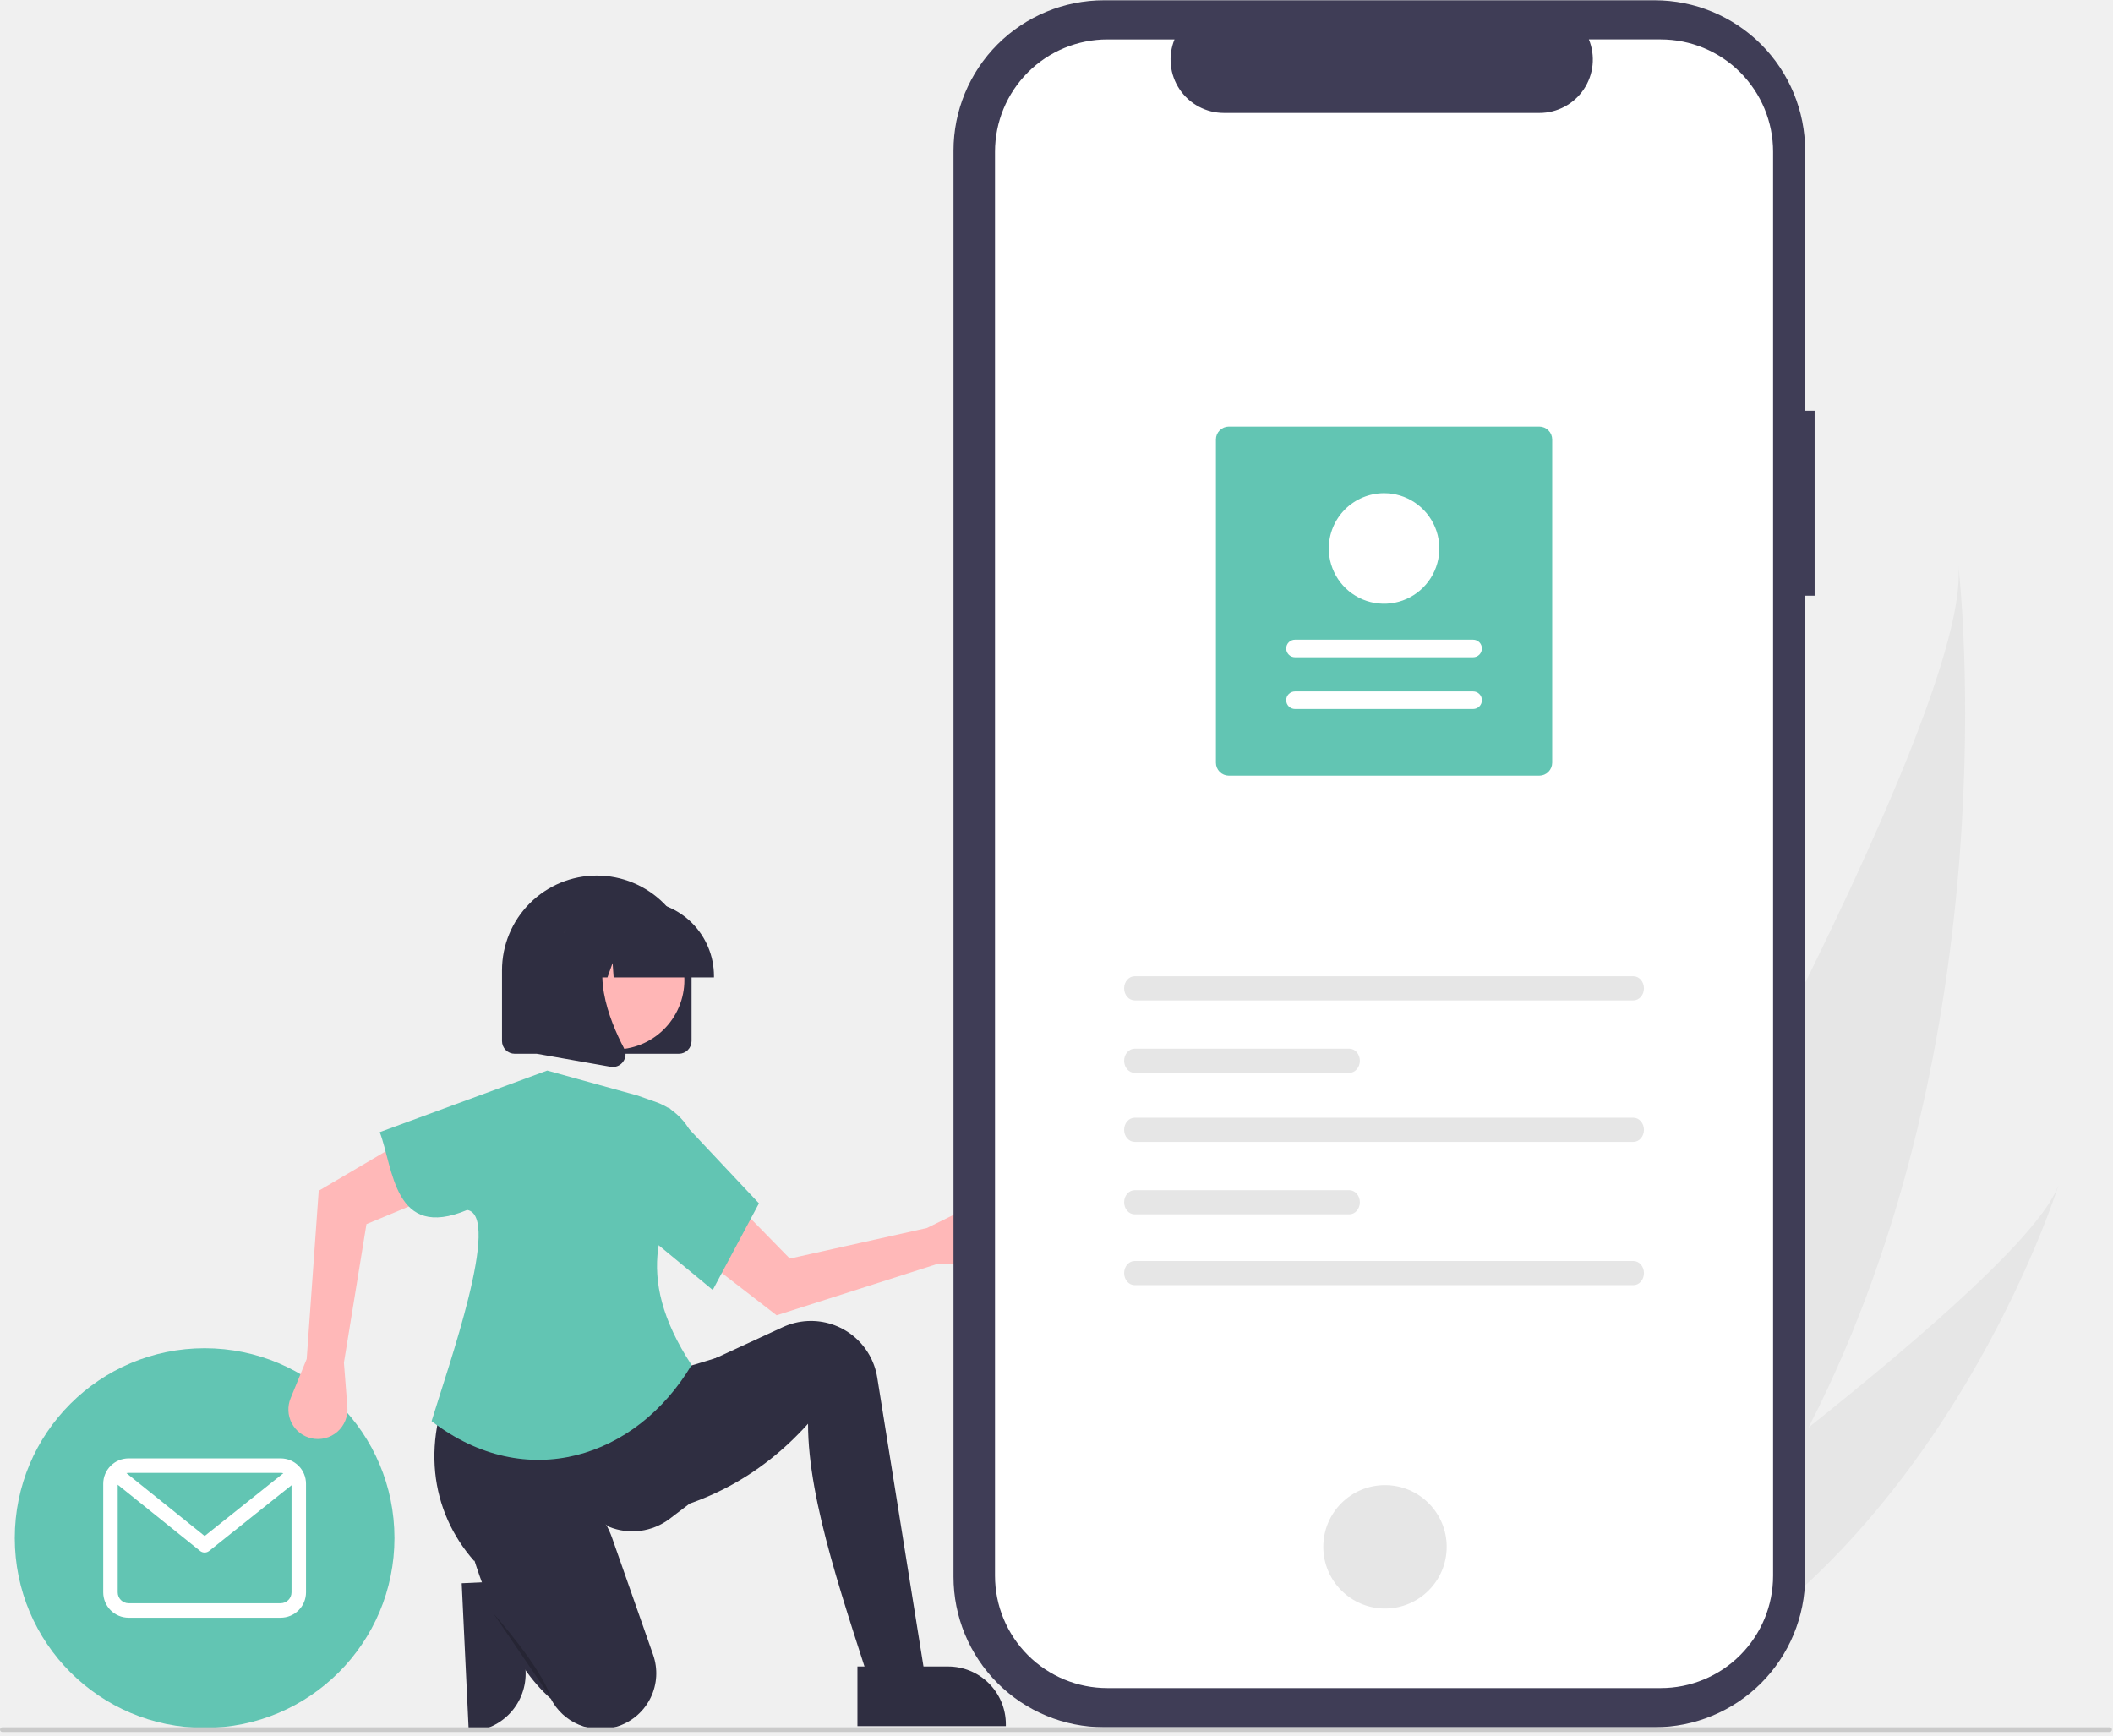
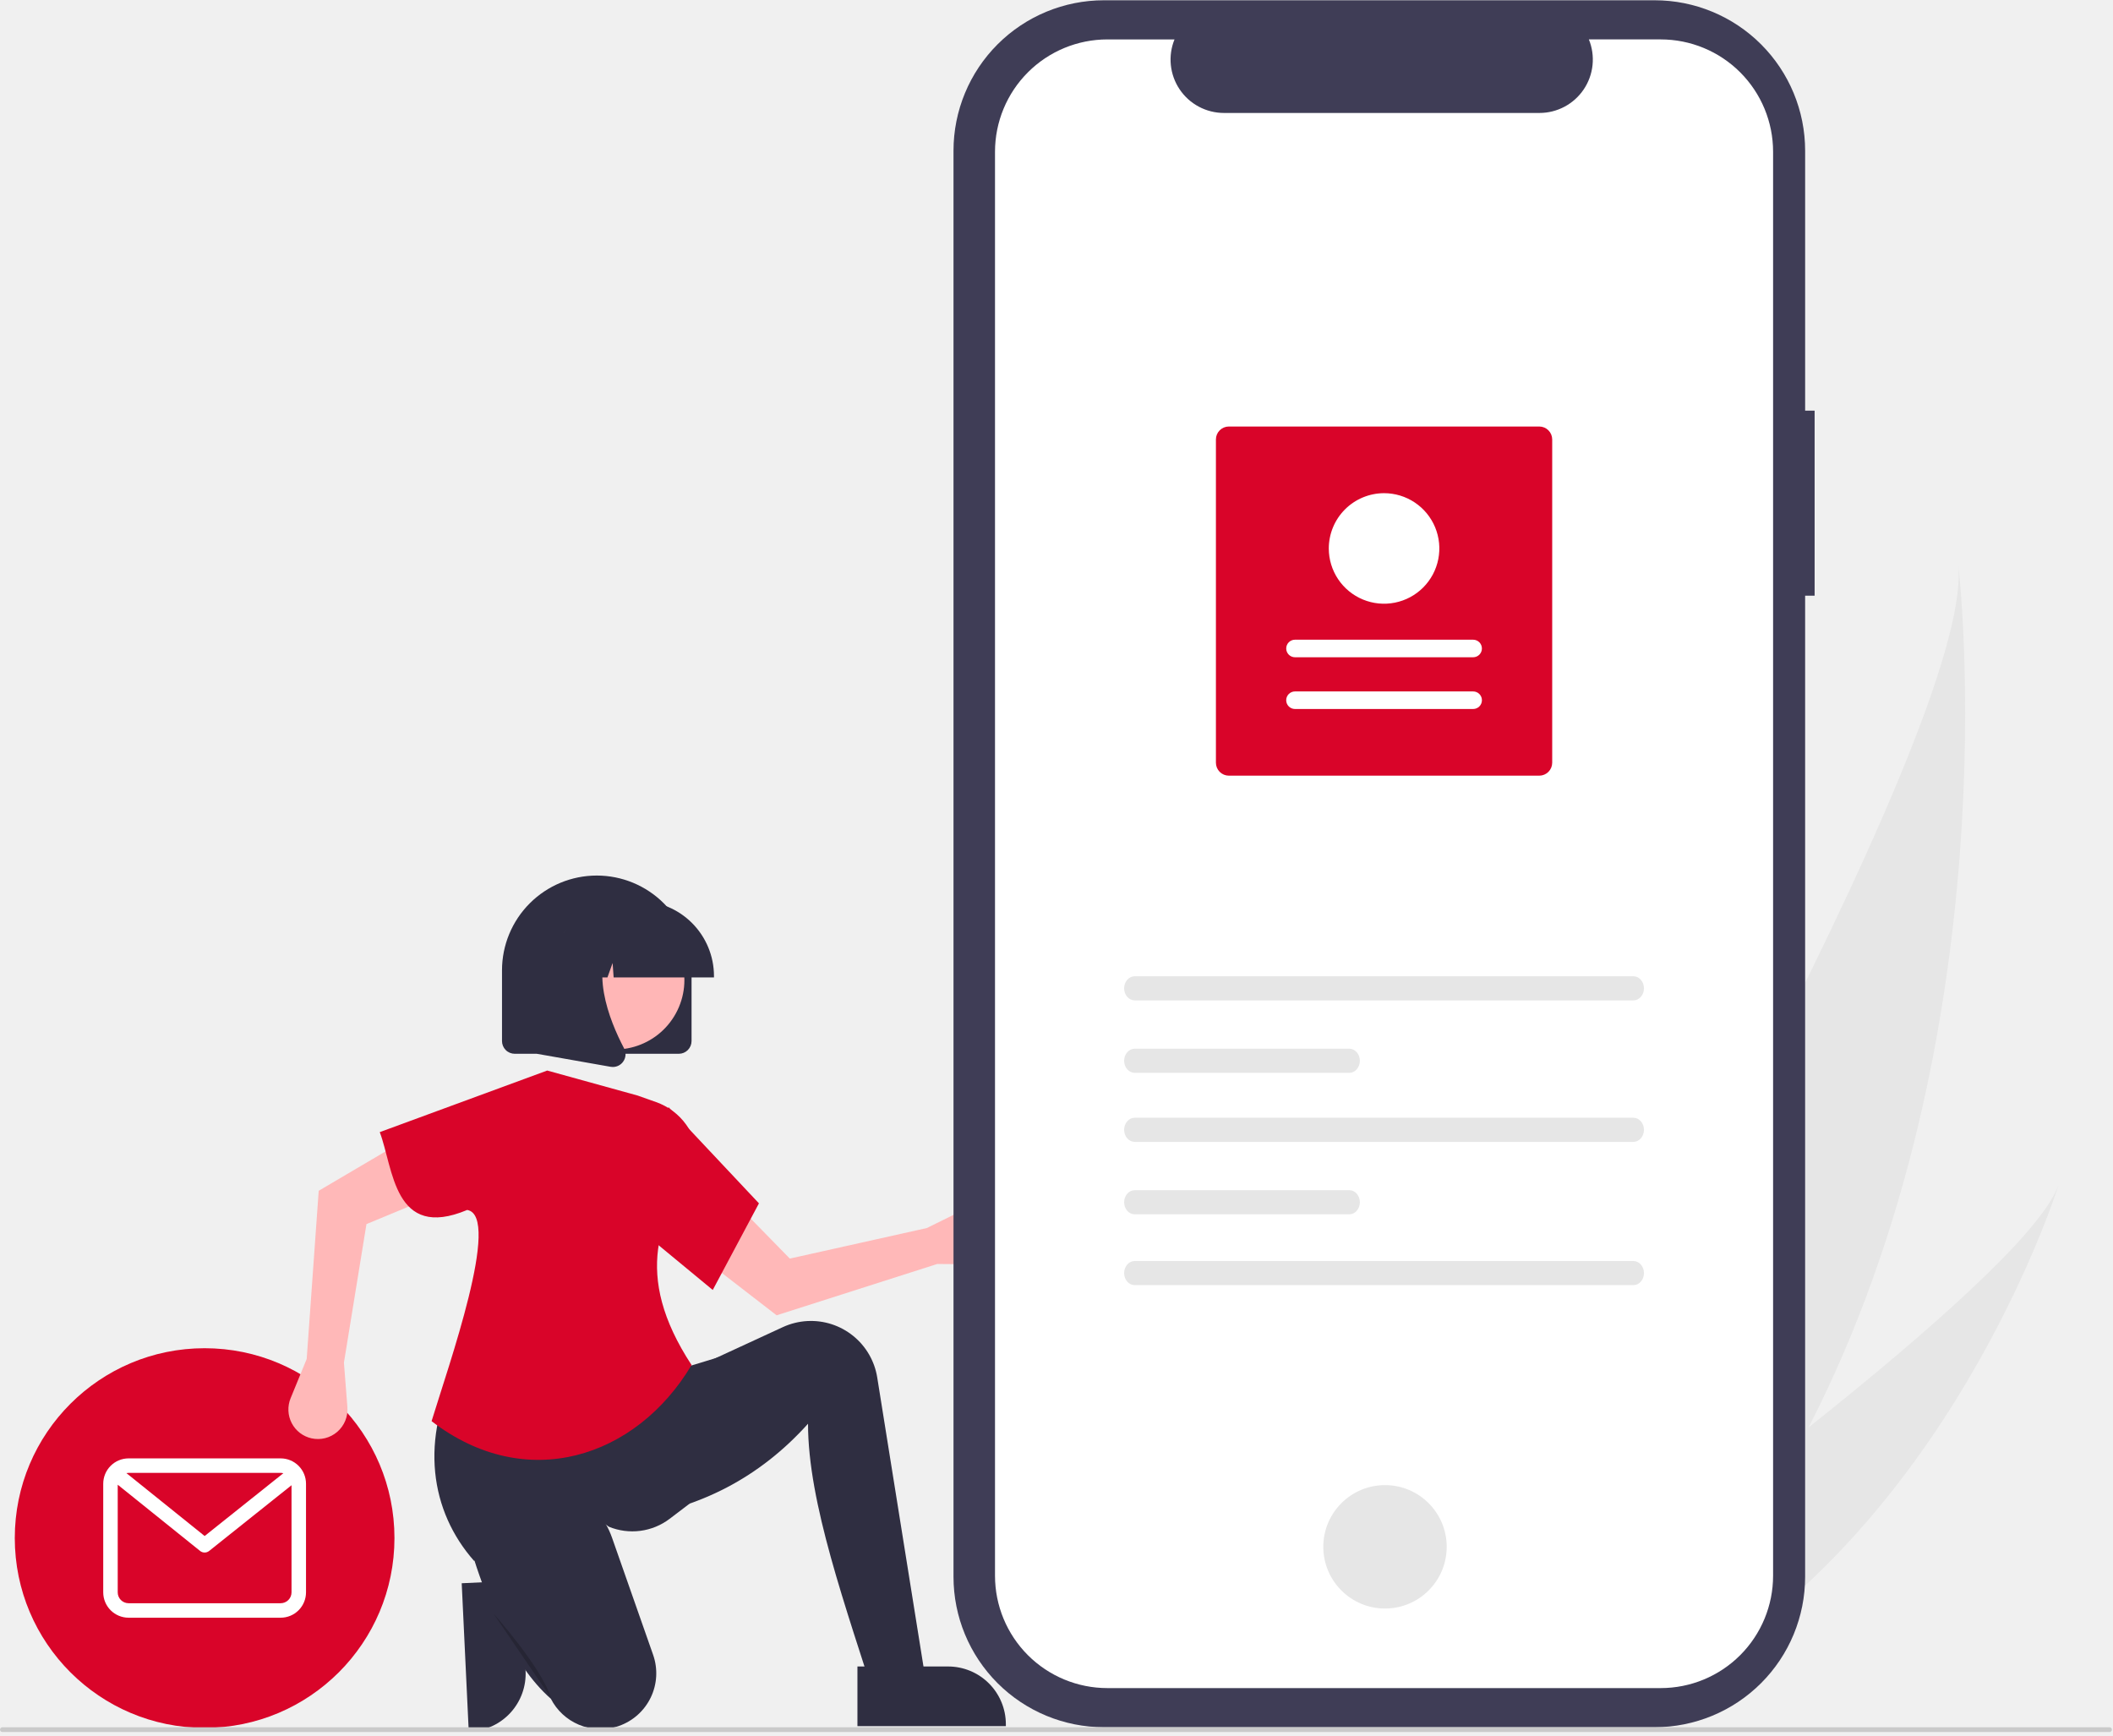
<svg xmlns="http://www.w3.org/2000/svg" width="521" height="428" viewBox="0 0 521 428" fill="none">
  <g clip-path="url(#clip0_16_5)">
    <path d="M128.534 389.693L129.593 412.019L129.593 412.019C129.772 415.793 128.444 419.483 125.903 422.277C123.361 425.072 119.813 426.742 116.04 426.922L115.578 426.944L113.843 390.39L128.534 389.693Z" fill="#2F2E41" />
    <path d="M445.948 351.964C435.315 372.715 421.828 392.783 404.763 410.947C404.384 411.357 404.001 411.757 403.615 412.163L363.184 393.023C363.432 392.612 363.703 392.151 363.994 391.646C381.362 361.931 486.202 180.664 482.889 139.609C483.275 142.995 495.702 254.973 445.948 351.964Z" fill="#E6E6E6" />
    <path d="M412.563 414.64C411.997 414.961 411.417 415.276 410.833 415.58L380.503 401.222C380.927 400.921 381.421 400.565 381.988 400.165C391.281 393.493 418.911 373.477 445.948 351.964C475.003 328.846 503.377 304.007 507.591 292.15C506.735 294.869 480.141 377.515 412.563 414.64Z" fill="#E6E6E6" />
-     <path d="M50.453 426.052C76.305 426.052 97.261 405.095 97.261 379.244C97.261 353.393 76.305 332.436 50.453 332.436C24.602 332.436 3.645 353.393 3.645 379.244C3.645 405.095 24.602 426.052 50.453 426.052Z" fill="#62C5B3" />
+     <path d="M50.453 426.052C76.305 426.052 97.261 405.095 97.261 379.244C97.261 353.393 76.305 332.436 50.453 332.436C24.602 332.436 3.645 353.393 3.645 379.244C3.645 405.095 24.602 426.052 50.453 426.052Z" fill="#D90429" />
    <path d="M69.203 359.601H31.703C30.046 359.602 28.458 360.262 27.286 361.433C26.114 362.605 25.455 364.194 25.453 365.851V392.636C25.455 394.293 26.114 395.882 27.286 397.053C28.458 398.225 30.046 398.884 31.703 398.886H69.203C70.86 398.884 72.449 398.225 73.62 397.053C74.792 395.882 75.451 394.293 75.453 392.636V365.851C75.451 364.194 74.792 362.605 73.62 361.433C72.449 360.261 70.86 359.602 69.203 359.601ZM69.203 363.172C69.427 363.173 69.65 363.202 69.866 363.259L50.458 378.741L31.162 363.227C31.34 363.19 31.522 363.172 31.703 363.172H69.203ZM69.203 395.315H31.703C30.993 395.314 30.312 395.031 29.81 394.529C29.308 394.027 29.026 393.346 29.025 392.636V366.091L49.334 382.421C49.651 382.675 50.044 382.814 50.45 382.815C50.856 382.815 51.25 382.678 51.567 382.425L71.882 366.219V392.636C71.881 393.346 71.598 394.027 71.096 394.529C70.594 395.031 69.913 395.314 69.203 395.315Z" fill="white" />
    <path d="M231.097 311.664L241.57 311.751C242.63 311.759 243.679 311.537 244.644 311.098C245.609 310.66 246.466 310.017 247.157 309.213C247.848 308.409 248.355 307.464 248.643 306.444C248.931 305.424 248.993 304.354 248.825 303.308C248.644 302.181 248.201 301.113 247.532 300.19C246.863 299.266 245.986 298.512 244.972 297.989C243.959 297.466 242.837 297.188 241.696 297.178C240.556 297.167 239.429 297.425 238.406 297.93L228.529 302.803L194.747 310.337L180.274 295.54L171.961 309.232L191.491 324.321L231.097 311.664Z" fill="#FFB8B8" />
    <path d="M229.134 419.873L216.794 422.246C208.366 395.677 199.234 370.516 199.234 351.056C187.306 364.331 172.515 371.926 155.097 374.311L156.995 344.886L171.233 337.293L193.024 327.235C194.932 326.355 196.99 325.846 199.088 325.735C203.168 325.521 207.183 326.823 210.36 329.391C213.537 331.959 215.652 335.611 216.297 339.645L229.134 419.873Z" fill="#2F2E41" />
    <path d="M170.047 370.752L165.128 374.49C163.014 376.097 160.515 377.123 157.881 377.466C155.248 377.81 152.57 377.458 150.114 376.447C136.027 365.888 126.019 369.003 116.949 384.94C106.07 372.662 103.386 354.928 113.095 336.581L166.962 337.767L177.877 334.445L170.047 370.752Z" fill="#2F2E41" />
    <path d="M152.107 425.739C149.02 426.689 145.698 426.522 142.722 425.268C139.746 424.014 137.306 421.753 135.83 418.881C130.989 414.617 126.904 408.513 123.362 401.089C120.82 395.643 118.637 390.037 116.828 384.306C114.376 376.735 118.475 368.464 126.104 366.199C126.331 366.131 126.561 366.068 126.793 366.008C136.978 363.393 147.436 369.267 150.918 379.189L161.04 408.039C161.638 409.744 161.895 411.549 161.795 413.353C161.695 415.156 161.241 416.922 160.459 418.55C159.677 420.178 158.582 421.636 157.236 422.841C155.89 424.046 154.32 424.973 152.616 425.572C152.447 425.631 152.278 425.686 152.107 425.739Z" fill="#2F2E41" />
    <path opacity="0.2" d="M121.638 397.804C121.638 397.804 133.503 411.093 135.876 418.686L121.638 397.804Z" fill="black" />
    <path d="M75.621 335.089L71.65 344.781C71.248 345.762 71.065 346.818 71.114 347.877C71.162 348.935 71.441 349.971 71.931 350.911C72.42 351.851 73.109 352.672 73.949 353.319C74.789 353.965 75.76 354.42 76.794 354.653C77.906 354.903 79.062 354.889 80.169 354.611C81.275 354.333 82.3 353.799 83.163 353.052C84.025 352.306 84.7 351.367 85.133 350.312C85.567 349.257 85.746 348.115 85.657 346.978L84.802 335.997L90.358 301.834L109.472 293.895L99.849 281.09L78.585 293.616L75.621 335.089Z" fill="#FFB8B8" />
-     <path d="M170.521 336.581C156.885 359.486 129.701 368.355 106.417 350.419C110.513 336.962 123.737 299.769 115.194 298.345C97.056 305.952 97.029 288.093 93.637 279.155L134.926 263.968L157.233 270.138L161.805 271.76C164.781 272.816 167.362 274.758 169.201 277.324C171.04 279.891 172.049 282.959 172.092 286.117C162.722 299.653 155.786 314.093 170.521 336.581Z" fill="#62C5B3" />
-     <path d="M175.742 318.072L159.368 304.546L164.826 272.985L187.132 296.715L175.742 318.072Z" fill="#62C5B3" />
+     <path d="M170.521 336.581C156.885 359.486 129.701 368.355 106.417 350.419C110.513 336.962 123.737 299.769 115.194 298.345C97.056 305.952 97.029 288.093 93.637 279.155L134.926 263.968L157.233 270.138L161.805 271.76C164.781 272.816 167.362 274.758 169.201 277.324C171.04 279.891 172.049 282.959 172.092 286.117C162.722 299.653 155.786 314.093 170.521 336.581Z" fill="#D90429" />
+     <path d="M175.742 318.072L159.368 304.546L164.826 272.985L187.132 296.715L175.742 318.072Z" fill="#D90429" />
    <path d="M447.43 101.258H445.09V37.163C445.09 27.325 441.181 17.89 434.225 10.933C427.268 3.976 417.833 0.068 407.994 0.068H272.2C262.361 0.068 252.926 3.976 245.969 10.933C239.013 17.89 235.104 27.325 235.104 37.163V388.794C235.104 398.632 239.013 408.068 245.969 415.024C252.926 421.981 262.361 425.889 272.2 425.889H407.994C417.832 425.889 427.267 421.981 434.224 415.024C441.181 408.068 445.089 398.632 445.089 388.794V146.882H447.43L447.43 101.258Z" fill="#3F3D56" />
    <path d="M409.491 9.718H391.766C392.581 11.717 392.893 13.885 392.672 16.033C392.452 18.18 391.708 20.24 390.504 22.032C389.3 23.824 387.673 25.292 385.768 26.307C383.863 27.322 381.738 27.853 379.579 27.853H301.784C299.626 27.852 297.501 27.322 295.596 26.306C293.691 25.291 292.065 23.824 290.861 22.032C289.657 20.241 288.912 18.181 288.692 16.034C288.472 13.887 288.783 11.718 289.598 9.72H273.04C265.693 9.72 258.646 12.639 253.451 17.834C248.255 23.029 245.337 30.076 245.337 37.423V388.537C245.337 395.884 248.255 402.93 253.451 408.126C258.646 413.321 265.693 416.24 273.04 416.24H409.486C416.833 416.24 423.88 413.321 429.075 408.126C434.271 402.93 437.189 395.884 437.189 388.537V388.536V37.421C437.189 30.074 434.271 23.028 429.075 17.832C423.88 12.637 416.833 9.718 409.486 9.718H409.491L409.491 9.718Z" fill="white" />
    <path d="M341.5 396.619C349.902 396.619 356.712 389.808 356.712 381.406C356.712 373.004 349.902 366.193 341.5 366.193C333.098 366.193 326.287 373.004 326.287 381.406C326.287 389.808 333.098 396.619 341.5 396.619Z" fill="#E6E6E6" />
    <path d="M279.785 240.719C278.347 240.719 277.177 242.055 277.177 243.696C277.177 245.337 278.347 246.673 279.785 246.673H402.74C404.178 246.673 405.349 245.337 405.349 243.696C405.349 242.055 404.178 240.719 402.74 240.719H279.785Z" fill="#E6E6E6" />
    <path d="M279.785 310.931C278.347 310.931 277.177 312.267 277.177 313.908C277.177 315.549 278.347 316.885 279.785 316.885H402.74C404.178 316.885 405.349 315.549 405.349 313.908C405.349 312.267 404.178 310.931 402.74 310.931H279.785Z" fill="#E6E6E6" />
    <path d="M279.785 258.581C278.347 258.581 277.177 259.917 277.177 261.558C277.177 263.199 278.347 264.535 279.785 264.535H332.693C334.131 264.535 335.302 263.199 335.302 261.558C335.302 259.917 334.131 258.581 332.693 258.581H279.785Z" fill="#E6E6E6" />
    <path d="M279.785 275.606C278.347 275.606 277.177 276.942 277.177 278.583C277.177 280.225 278.347 281.56 279.785 281.56H402.74C404.178 281.56 405.349 280.225 405.349 278.583C405.349 276.942 404.178 275.606 402.74 275.606H279.785Z" fill="#E6E6E6" />
    <path d="M279.785 293.468C278.347 293.468 277.177 294.803 277.177 296.445C277.177 298.086 278.347 299.422 279.785 299.422H332.693C334.131 299.422 335.302 298.086 335.302 296.445C335.302 294.803 334.131 293.468 332.693 293.468H279.785Z" fill="#E6E6E6" />
-     <path d="M302.997 105.168H379.536C380.382 105.169 381.192 105.505 381.79 106.103C382.388 106.701 382.724 107.512 382.725 108.357V188.07C382.724 188.915 382.388 189.726 381.79 190.324C381.192 190.921 380.382 191.258 379.536 191.259H302.997C302.152 191.258 301.341 190.921 300.743 190.324C300.145 189.726 299.809 188.915 299.808 188.07V108.357C299.809 107.512 300.145 106.701 300.743 106.103C301.341 105.505 302.152 105.169 302.997 105.168Z" fill="#62C5B3" />
+     <path d="M302.997 105.168H379.536C380.382 105.169 381.192 105.505 381.79 106.103C382.388 106.701 382.724 107.512 382.725 108.357V188.07C382.724 188.915 382.388 189.726 381.79 190.324C381.192 190.921 380.382 191.258 379.536 191.259H302.997C302.152 191.258 301.341 190.921 300.743 190.324C300.145 189.726 299.809 188.915 299.808 188.07V108.357C299.809 107.512 300.145 106.701 300.743 106.103C301.341 105.505 302.152 105.169 302.997 105.168Z" fill="#D90429" />
    <path d="M363.227 174.82C363.512 174.821 363.794 174.765 364.057 174.657C364.32 174.549 364.559 174.389 364.761 174.188C364.962 173.987 365.122 173.748 365.231 173.486C365.341 173.223 365.397 172.941 365.397 172.656C365.397 172.372 365.341 172.09 365.232 171.827C365.123 171.564 364.964 171.325 364.762 171.124C364.561 170.923 364.322 170.763 364.059 170.654C363.796 170.546 363.514 170.49 363.229 170.49H319.306C319.021 170.49 318.739 170.545 318.476 170.654C318.213 170.762 317.974 170.921 317.773 171.122C317.571 171.323 317.411 171.562 317.302 171.825C317.193 172.088 317.137 172.37 317.136 172.654C317.136 172.939 317.192 173.221 317.301 173.484C317.41 173.747 317.57 173.986 317.771 174.187C317.972 174.388 318.211 174.547 318.474 174.656C318.737 174.765 319.019 174.821 319.304 174.82H363.227Z" fill="white" />
    <path d="M363.228 162.064C363.802 162.064 364.352 161.836 364.759 161.43C365.165 161.024 365.393 160.473 365.393 159.899C365.393 159.325 365.165 158.774 364.759 158.368C364.352 157.962 363.802 157.734 363.228 157.734H319.306C318.732 157.734 318.181 157.961 317.775 158.367C317.369 158.773 317.14 159.324 317.14 159.898C317.14 160.472 317.367 161.023 317.773 161.429C318.179 161.836 318.73 162.064 319.304 162.064H363.228Z" fill="white" />
    <path d="M341.267 121.606C343.962 121.606 346.597 122.405 348.838 123.903C351.08 125.401 352.826 127.529 353.858 130.019C354.889 132.51 355.159 135.25 354.633 137.893C354.108 140.537 352.81 142.965 350.904 144.871C348.998 146.777 346.569 148.075 343.925 148.601C341.282 149.127 338.541 148.857 336.051 147.826C333.561 146.794 331.432 145.047 329.935 142.806C328.437 140.565 327.638 137.93 327.638 135.235C327.642 131.621 329.079 128.157 331.634 125.602C334.189 123.047 337.653 121.61 341.267 121.606Z" fill="white" />
    <path d="M167.377 259.836H126.917C126.085 259.835 125.287 259.504 124.698 258.915C124.11 258.327 123.779 257.529 123.778 256.697V239.257C123.778 233.059 126.24 227.115 130.623 222.733C135.005 218.35 140.949 215.888 147.147 215.888C153.345 215.888 159.289 218.35 163.671 222.733C168.054 227.115 170.516 233.059 170.516 239.257V256.697C170.515 257.529 170.184 258.327 169.595 258.915C169.007 259.504 168.209 259.835 167.377 259.836Z" fill="#2F2E41" />
    <path d="M166.648 249.87C171.186 241.567 168.135 231.157 159.832 226.618C151.529 222.079 141.119 225.131 136.58 233.434C132.041 241.736 135.093 252.147 143.396 256.685C151.699 261.224 162.109 258.173 166.648 249.87Z" fill="#FFB6B6" />
    <path d="M176.044 241.001H151.304L151.05 237.449L149.782 241.001H145.973L145.47 233.961L142.956 241.001H135.585V240.652C135.59 235.751 137.539 231.053 141.005 227.587C144.471 224.121 149.169 222.172 154.07 222.167H157.558C162.46 222.172 167.158 224.121 170.624 227.587C174.089 231.053 176.039 235.751 176.044 240.652V241.001Z" fill="#2F2E41" />
    <path d="M151.102 263.091C150.915 263.091 150.73 263.075 150.546 263.042L132.43 259.846V229.906H152.372L151.879 230.481C145.01 238.493 150.185 251.483 153.881 258.513C154.153 259.028 154.275 259.61 154.231 260.191C154.188 260.771 153.981 261.328 153.635 261.797C153.345 262.198 152.965 262.524 152.524 262.749C152.084 262.974 151.596 263.091 151.102 263.091Z" fill="#2F2E41" />
    <path d="M211.417 410.912L233.767 410.911H233.768C237.546 410.911 241.169 412.412 243.84 415.083C246.511 417.754 248.012 421.377 248.012 425.155V425.618L211.417 425.619L211.417 410.912Z" fill="#2F2E41" />
    <path d="M520.156 427.068H0.585C0.43 427.068 0.281 427.006 0.171 426.896C0.062 426.787 0 426.638 0 426.483C0 426.327 0.062 426.179 0.171 426.069C0.281 425.959 0.43 425.897 0.585 425.897H520.156C520.311 425.897 520.46 425.959 520.57 426.069C520.679 426.179 520.741 426.327 520.741 426.483C520.741 426.638 520.679 426.787 520.57 426.896C520.46 427.006 520.311 427.068 520.156 427.068Z" fill="#CACACA" />
  </g>
  <defs>
    <clipPath id="clip0_16_5">
      <rect width="520.741" height="427" fill="white" transform="translate(0 0.0678711)" />
    </clipPath>
  </defs>
</svg>
